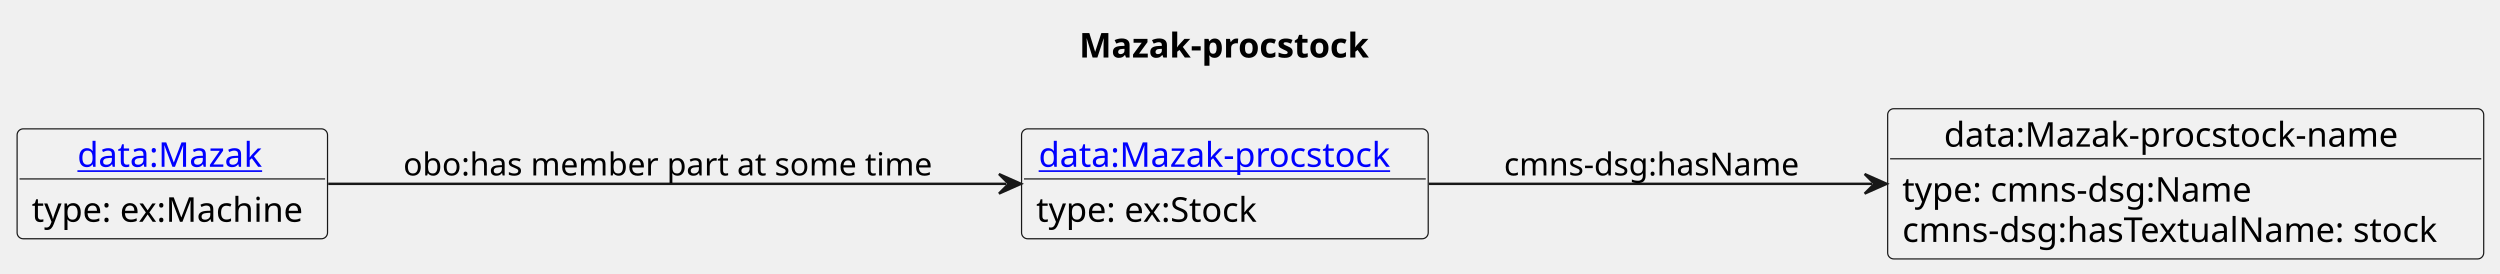
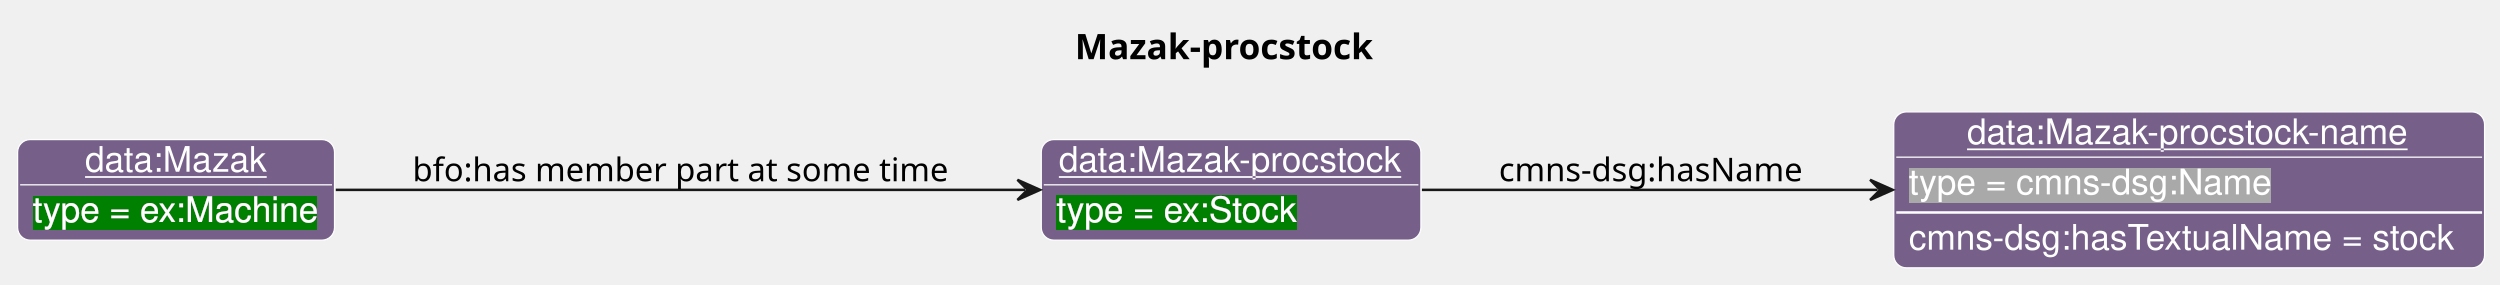
- <svg xmlns="http://www.w3.org/2000/svg" xmlns:xlink="http://www.w3.org/1999/xlink" contentStyleType="text/css" data-diagram-type="CLASS" height="112px" preserveAspectRatio="none" style="width:1023px;height:112px;background:#FFFFFF;" version="1.1" viewBox="0 0 1023 112" width="1023px" zoomAndPan="magnify">
-   <defs />
+ <svg xmlns="http://www.w3.org/2000/svg" contentStyleType="text/css" data-diagram-type="CLASS" height="113px" preserveAspectRatio="none" style="width:994px;height:113px;background:#FFFFFF;" version="1.1" viewBox="0 0 994 113" width="994px" zoomAndPan="magnify">
+   <defs>
+     <filter height="1" id="bqm6o3opngo2v0" width="1" x="0" y="0">
+       <feFlood flood-color="#008000" result="flood" />
+       <feComposite in="SourceGraphic" in2="flood" operator="over" />
+     </filter>
+     <filter height="1" id="bqm6o3opngo2v1" width="1" x="0" y="0">
+       <feFlood flood-color="#A9A9A9" result="flood" />
+       <feComposite in="SourceGraphic" in2="flood" operator="over" />
+     </filter>
+   </defs>
  <g>
-     <text fill="#000000" font-family="sans-serif" font-size="14" font-weight="bold" lengthAdjust="spacing" textLength="126.116" x="441.608" y="23.535">Mazak-procstock</text>
-     <g class="entity" data-entity="o1" data-source-line="4" data-uid="ent0002" id="entity_o1">
-       <rect fill="#F1F1F1" height="44.977" rx="2.5" ry="2.5" style="stroke:#181818;stroke-width:0.5;" width="166.407" x="418.02" y="52.728" />
-       <a href="./Mazak-procstock.html" target="_top" title="./Mazak-procstock.html" xlink:actuate="onRequest" xlink:href="./Mazak-procstock.html" xlink:show="new" xlink:title="./Mazak-procstock.html" xlink:type="simple">
-         <text fill="#0000FF" font-family="sans-serif" font-size="14" lengthAdjust="spacing" text-decoration="underline" textLength="152.407" x="425.02" y="68.263">data:Mazak-procstock</text>
-       </a>
-       <line style="stroke:#181818;stroke-width:0.5;" x1="419.02" x2="583.427" y1="73.217" y2="73.217" />
-       <text fill="#000000" font-family="sans-serif" font-size="14" lengthAdjust="spacing" textLength="95.566" x="424.02" y="90.752">type: ex:Stock</text>
+     <text fill="#000000" font-family="sans-serif" font-size="14" font-weight="bold" lengthAdjust="spacing" textLength="126.116" x="427.377" y="23.535">Mazak-procstock</text>
+     <g class="entity" data-entity="v1" data-source-line="135" data-uid="ent0002" id="entity_v1">
+       <rect fill="#76608A" height="40" rx="5" ry="5" style="stroke:#FFFFFF;stroke-width:0.5;" width="150.944" x="414.01" y="55.488" />
+       <text fill="#FFFFFF" font-family="Helvetica" font-size="14" lengthAdjust="spacing" text-decoration="underline" textLength="136.944" x="421.01" y="68.269">data:Mazak-procstock</text>
+       <line style="stroke:#FFFFFF;stroke-width:0.5;" x1="415.01" x2="563.954" y1="73.488" y2="73.488" />
+       <text fill="#FFFFFF" filter="url(#bqm6o3opngo2v0)" font-family="Helvetica" font-size="14" lengthAdjust="spacing" textLength="96.106" x="420.01" y="88.269">type = ex:Stock</text>
    </g>
-     <g class="entity" data-entity="o2" data-source-line="7" data-uid="ent0003" id="entity_o2">
-       <rect fill="#F1F1F1" height="61.465" rx="2.5" ry="2.5" style="stroke:#181818;stroke-width:0.5;" width="243.902" x="772.43" y="44.488" />
-       <text fill="#000000" font-family="sans-serif" font-size="14" lengthAdjust="spacing" textLength="197.798" x="795.482" y="60.023">data:Mazak-procstock-name</text>
-       <line style="stroke:#181818;stroke-width:0.5;" x1="773.43" x2="1015.332" y1="64.977" y2="64.977" />
-       <text fill="#000000" font-family="sans-serif" font-size="14" lengthAdjust="spacing" textLength="150.24" x="778.43" y="82.512">type: cmns-dsg:Name</text>
-       <text fill="#000000" font-family="sans-serif" font-size="14" lengthAdjust="spacing" textLength="231.902" x="778.43" y="99">cmns-dsg:hasTextualName: stock</text>
+     <g class="entity" data-entity="v2" data-source-line="135" data-uid="ent0003" id="entity_v2">
+       <rect fill="#76608A" height="62" rx="5" ry="5" style="stroke:#FFFFFF;stroke-width:0.5;" width="234.92" x="752.95" y="44.488" />
+       <text fill="#FFFFFF" font-family="Helvetica" font-size="14" lengthAdjust="spacing" text-decoration="underline" textLength="176.627" x="782.096" y="57.269">data:Mazak-procstock-name</text>
+       <line style="stroke:#FFFFFF;stroke-width:0.5;" x1="753.95" x2="986.87" y1="62.488" y2="62.488" />
+       <text fill="#FFFFFF" filter="url(#bqm6o3opngo2v1)" font-family="Helvetica" font-size="14" lengthAdjust="spacing" textLength="144.334" x="758.95" y="77.269">type = cmns-dsg:Name</text>
+       <line style="stroke:#FFFFFF;stroke-width:1;" x1="753.95" x2="986.87" y1="84.488" y2="84.488" />
+       <text fill="#FFFFFF" font-family="Helvetica" font-size="14" lengthAdjust="spacing" textLength="222.92" x="758.95" y="99.269">cmns-dsg:hasTextualName  = stock</text>
    </g>
-     <g class="entity" data-entity="o3" data-source-line="10" data-uid="ent0004" id="entity_o3">
-       <rect fill="#F1F1F1" height="44.977" rx="2.5" ry="2.5" style="stroke:#181818;stroke-width:0.5;" width="127.022" x="7" y="52.728" />
-       <a href="./Mazak.html" target="_top" title="./Mazak.html" xlink:actuate="onRequest" xlink:href="./Mazak.html" xlink:show="new" xlink:title="./Mazak.html" xlink:type="simple">
-         <text fill="#0000FF" font-family="sans-serif" font-size="14" lengthAdjust="spacing" text-decoration="underline" textLength="77.67" x="31.676" y="68.263">data:Mazak</text>
-       </a>
-       <line style="stroke:#181818;stroke-width:0.5;" x1="8" x2="133.022" y1="73.217" y2="73.217" />
-       <text fill="#000000" font-family="sans-serif" font-size="14" lengthAdjust="spacing" textLength="115.022" x="13" y="90.752">type: ex:Machine</text>
+     <g class="entity" data-entity="v3" data-source-line="135" data-uid="ent0004" id="entity_v3">
+       <rect fill="#76608A" height="40" rx="5" ry="5" style="stroke:#FFFFFF;stroke-width:0.5;" width="126.01" x="7" y="55.488" />
+       <text fill="#FFFFFF" font-family="Helvetica" font-size="14" lengthAdjust="spacing" text-decoration="underline" textLength="72.372" x="33.819" y="68.269">data:Mazak</text>
+       <line style="stroke:#FFFFFF;stroke-width:0.5;" x1="8" x2="132.01" y1="73.488" y2="73.488" />
+       <text fill="#FFFFFF" filter="url(#bqm6o3opngo2v0)" font-family="Helvetica" font-size="14" lengthAdjust="spacing" textLength="114.01" x="13" y="88.269">type = ex:Machine</text>
    </g>
-     <g class="link" data-entity-1="o1" data-entity-2="o2" data-source-line="13" data-uid="lnk5" id="link_o1_o2">
-       <path codeLine="13" d="M584.7,75.218 C639.06,75.218 705.17,75.218 766.02,75.218" fill="none" id="o1-to-o2" style="stroke:#181818;stroke-width:1;" />
-       <polygon fill="#181818" points="772.02,75.218,763.02,71.218,767.02,75.218,763.02,79.218,772.02,75.218" style="stroke:#181818;stroke-width:1;" />
-       <text fill="#000000" font-family="sans-serif" font-size="13" lengthAdjust="spacing" textLength="126.077" x="615.43" y="71.787">cmns-dsg:hasName</text>
+     <g class="link" data-entity-1="v1" data-entity-2="v2" data-source-line="177" data-uid="lnk5" id="link_v1_v2">
+       <path codeLine="177" d="M565.35,75.488 C618.73,75.488 685.55,75.488 746.55,75.488" fill="none" id="v1-to-v2" style="stroke:#181818;stroke-width:1;" />
+       <polygon fill="#181818" points="752.55,75.488,743.55,71.488,747.55,75.488,743.55,79.488,752.55,75.488" style="stroke:#181818;stroke-width:1;" />
+       <text fill="#000000" font-family="sans-serif" font-size="13" lengthAdjust="spacing" textLength="126.077" x="595.95" y="72.057">cmns-dsg:hasName</text>
    </g>
-     <g class="link" data-entity-1="o3" data-entity-2="o1" data-source-line="15" data-uid="lnk6" id="link_o3_o1">
-       <path codeLine="15" d="M134.31,75.218 C209.31,75.218 329.01,75.218 411.78,75.218" fill="none" id="o3-to-o1" style="stroke:#181818;stroke-width:1;" />
-       <polygon fill="#181818" points="417.78,75.218,408.78,71.218,412.78,75.218,408.78,79.218,417.78,75.218" style="stroke:#181818;stroke-width:1;" />
-       <text fill="#000000" font-family="sans-serif" font-size="13" lengthAdjust="spacing" textLength="222.542" x="165.02" y="71.787">obo:has member part at some time</text>
+     <g class="link" data-entity-1="v3" data-entity-2="v1" data-source-line="177" data-uid="lnk6" id="link_v3_v1">
+       <path codeLine="177" d="M133.51,75.488 C208.34,75.488 327.57,75.488 407.53,75.488" fill="none" id="v3-to-v1" style="stroke:#181818;stroke-width:1;" />
+       <polygon fill="#181818" points="413.53,75.488,404.53,71.488,408.53,75.488,404.53,79.488,413.53,75.488" style="stroke:#181818;stroke-width:1;" />
+       <text fill="#000000" font-family="sans-serif" font-size="13" lengthAdjust="spacing" textLength="219.337" x="164.01" y="72.057">bfo:has member part at some time</text>
    </g>
  </g>
</svg>
